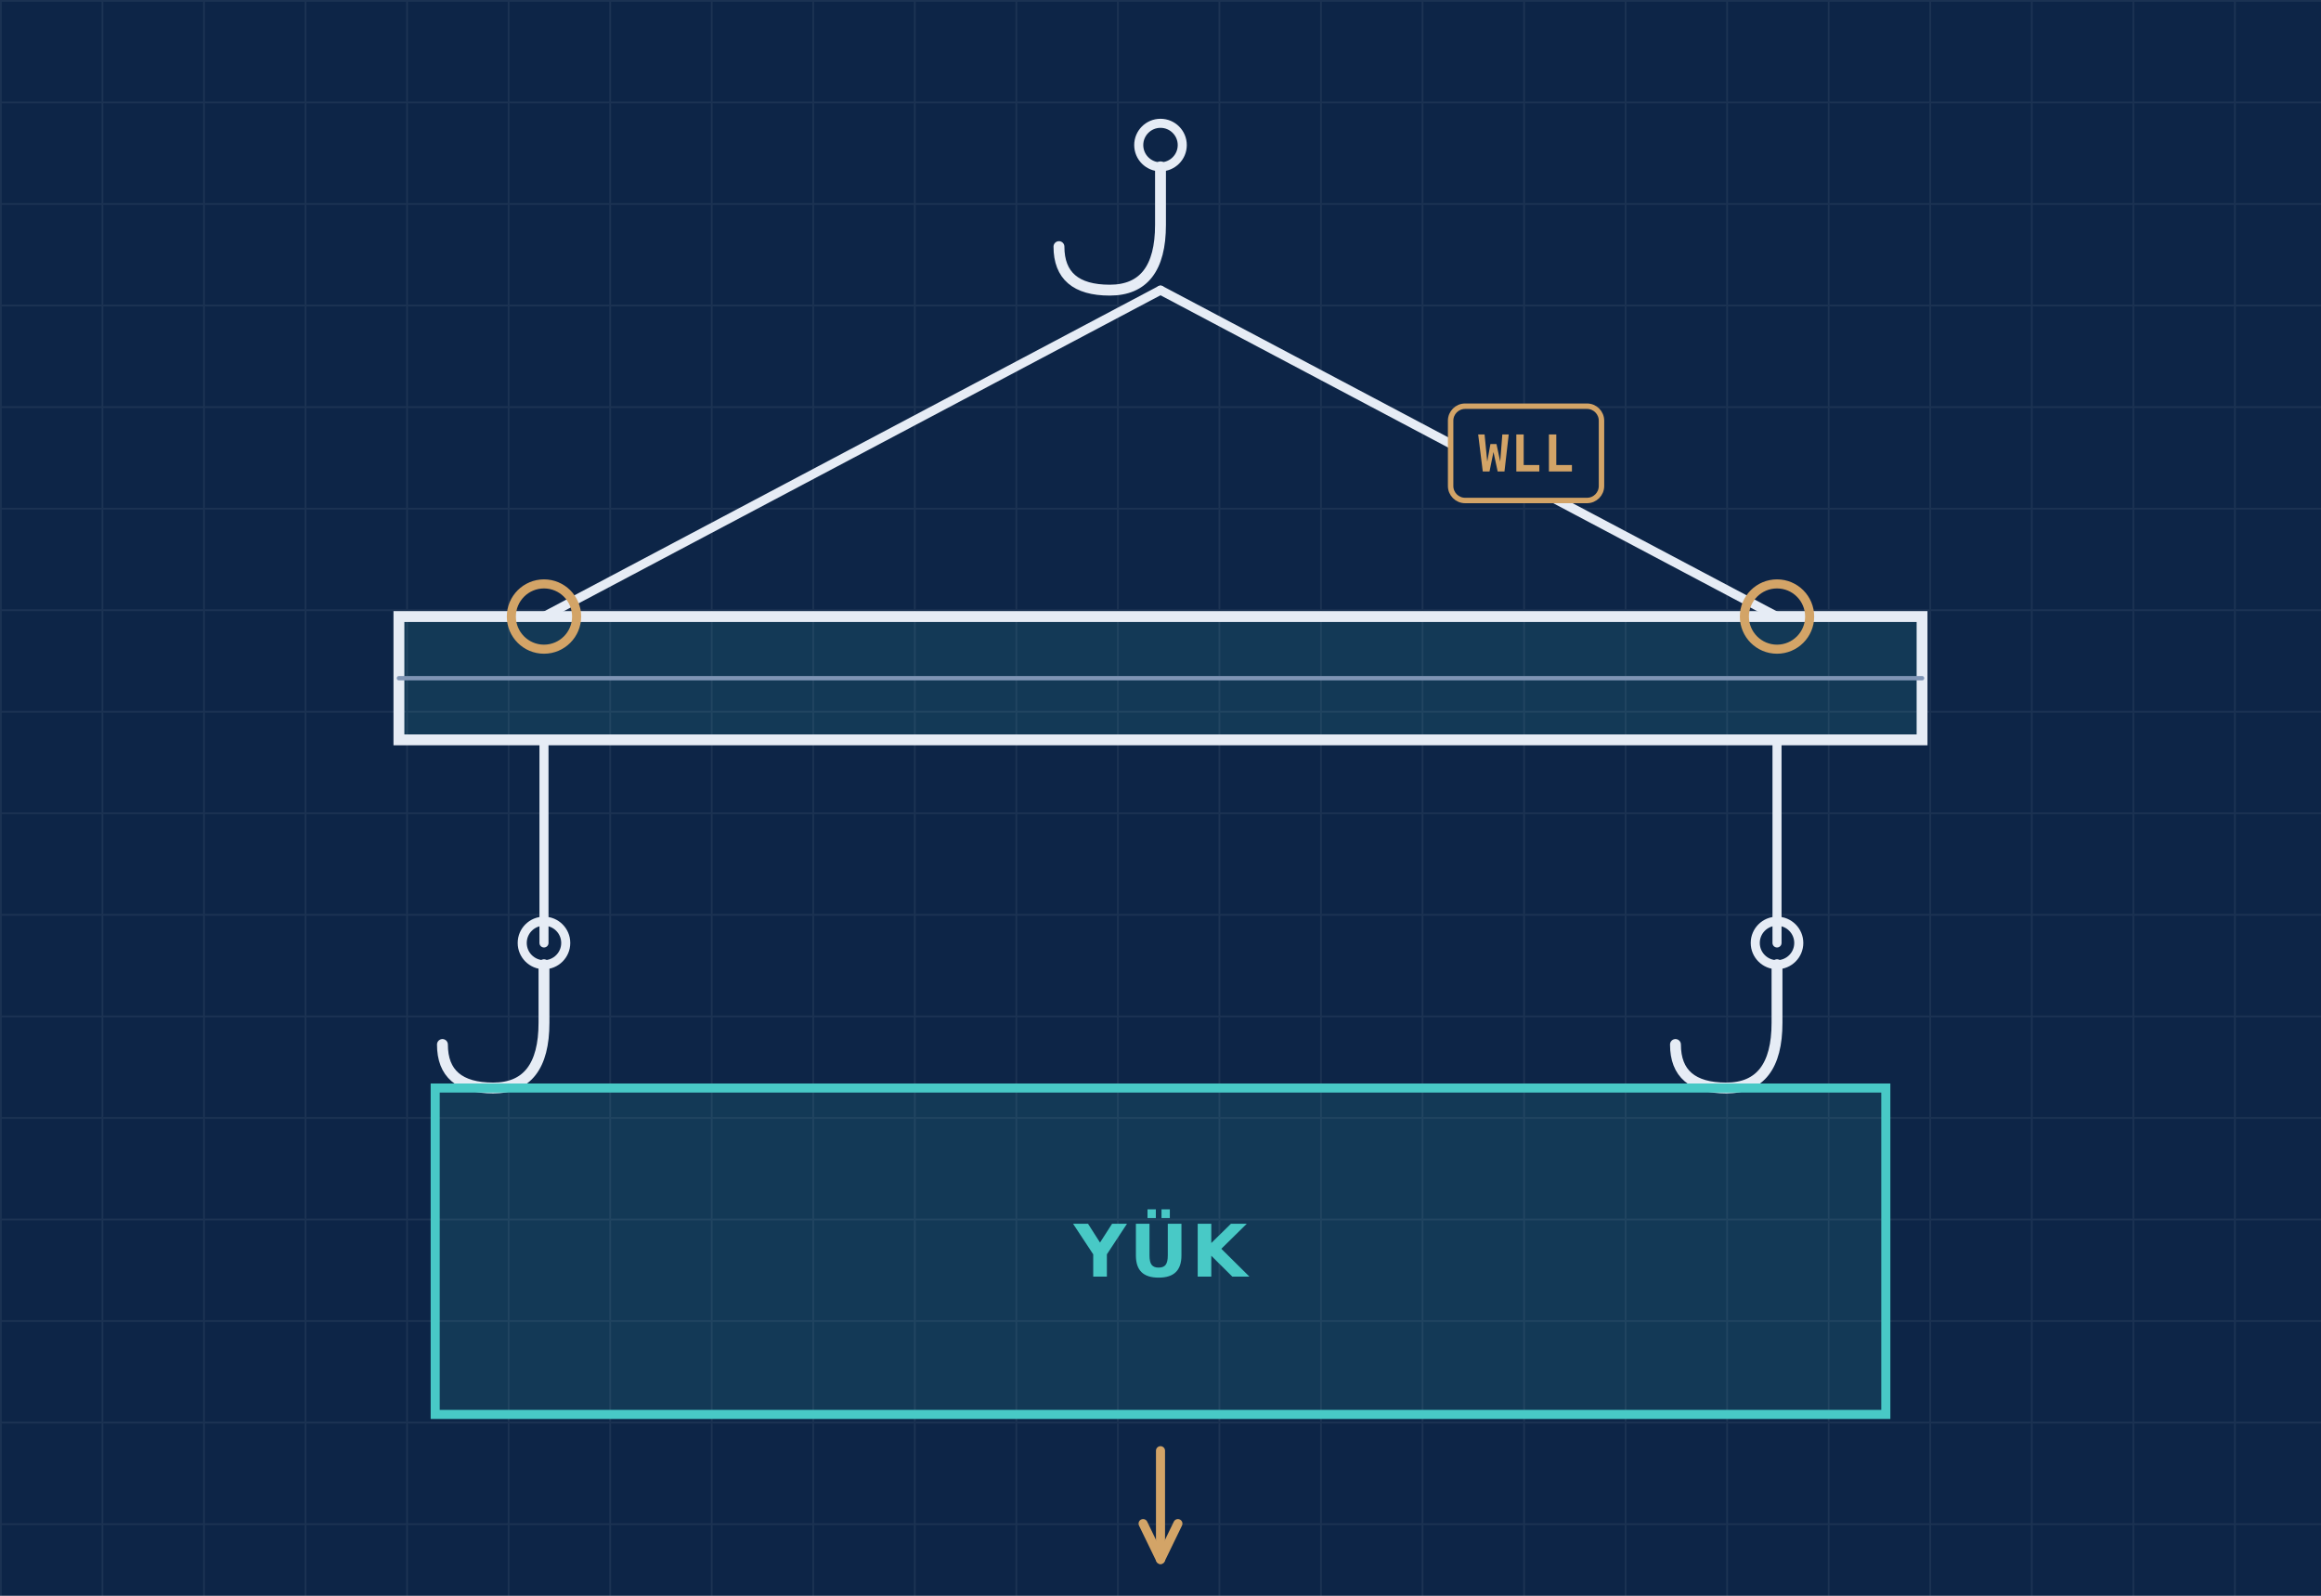
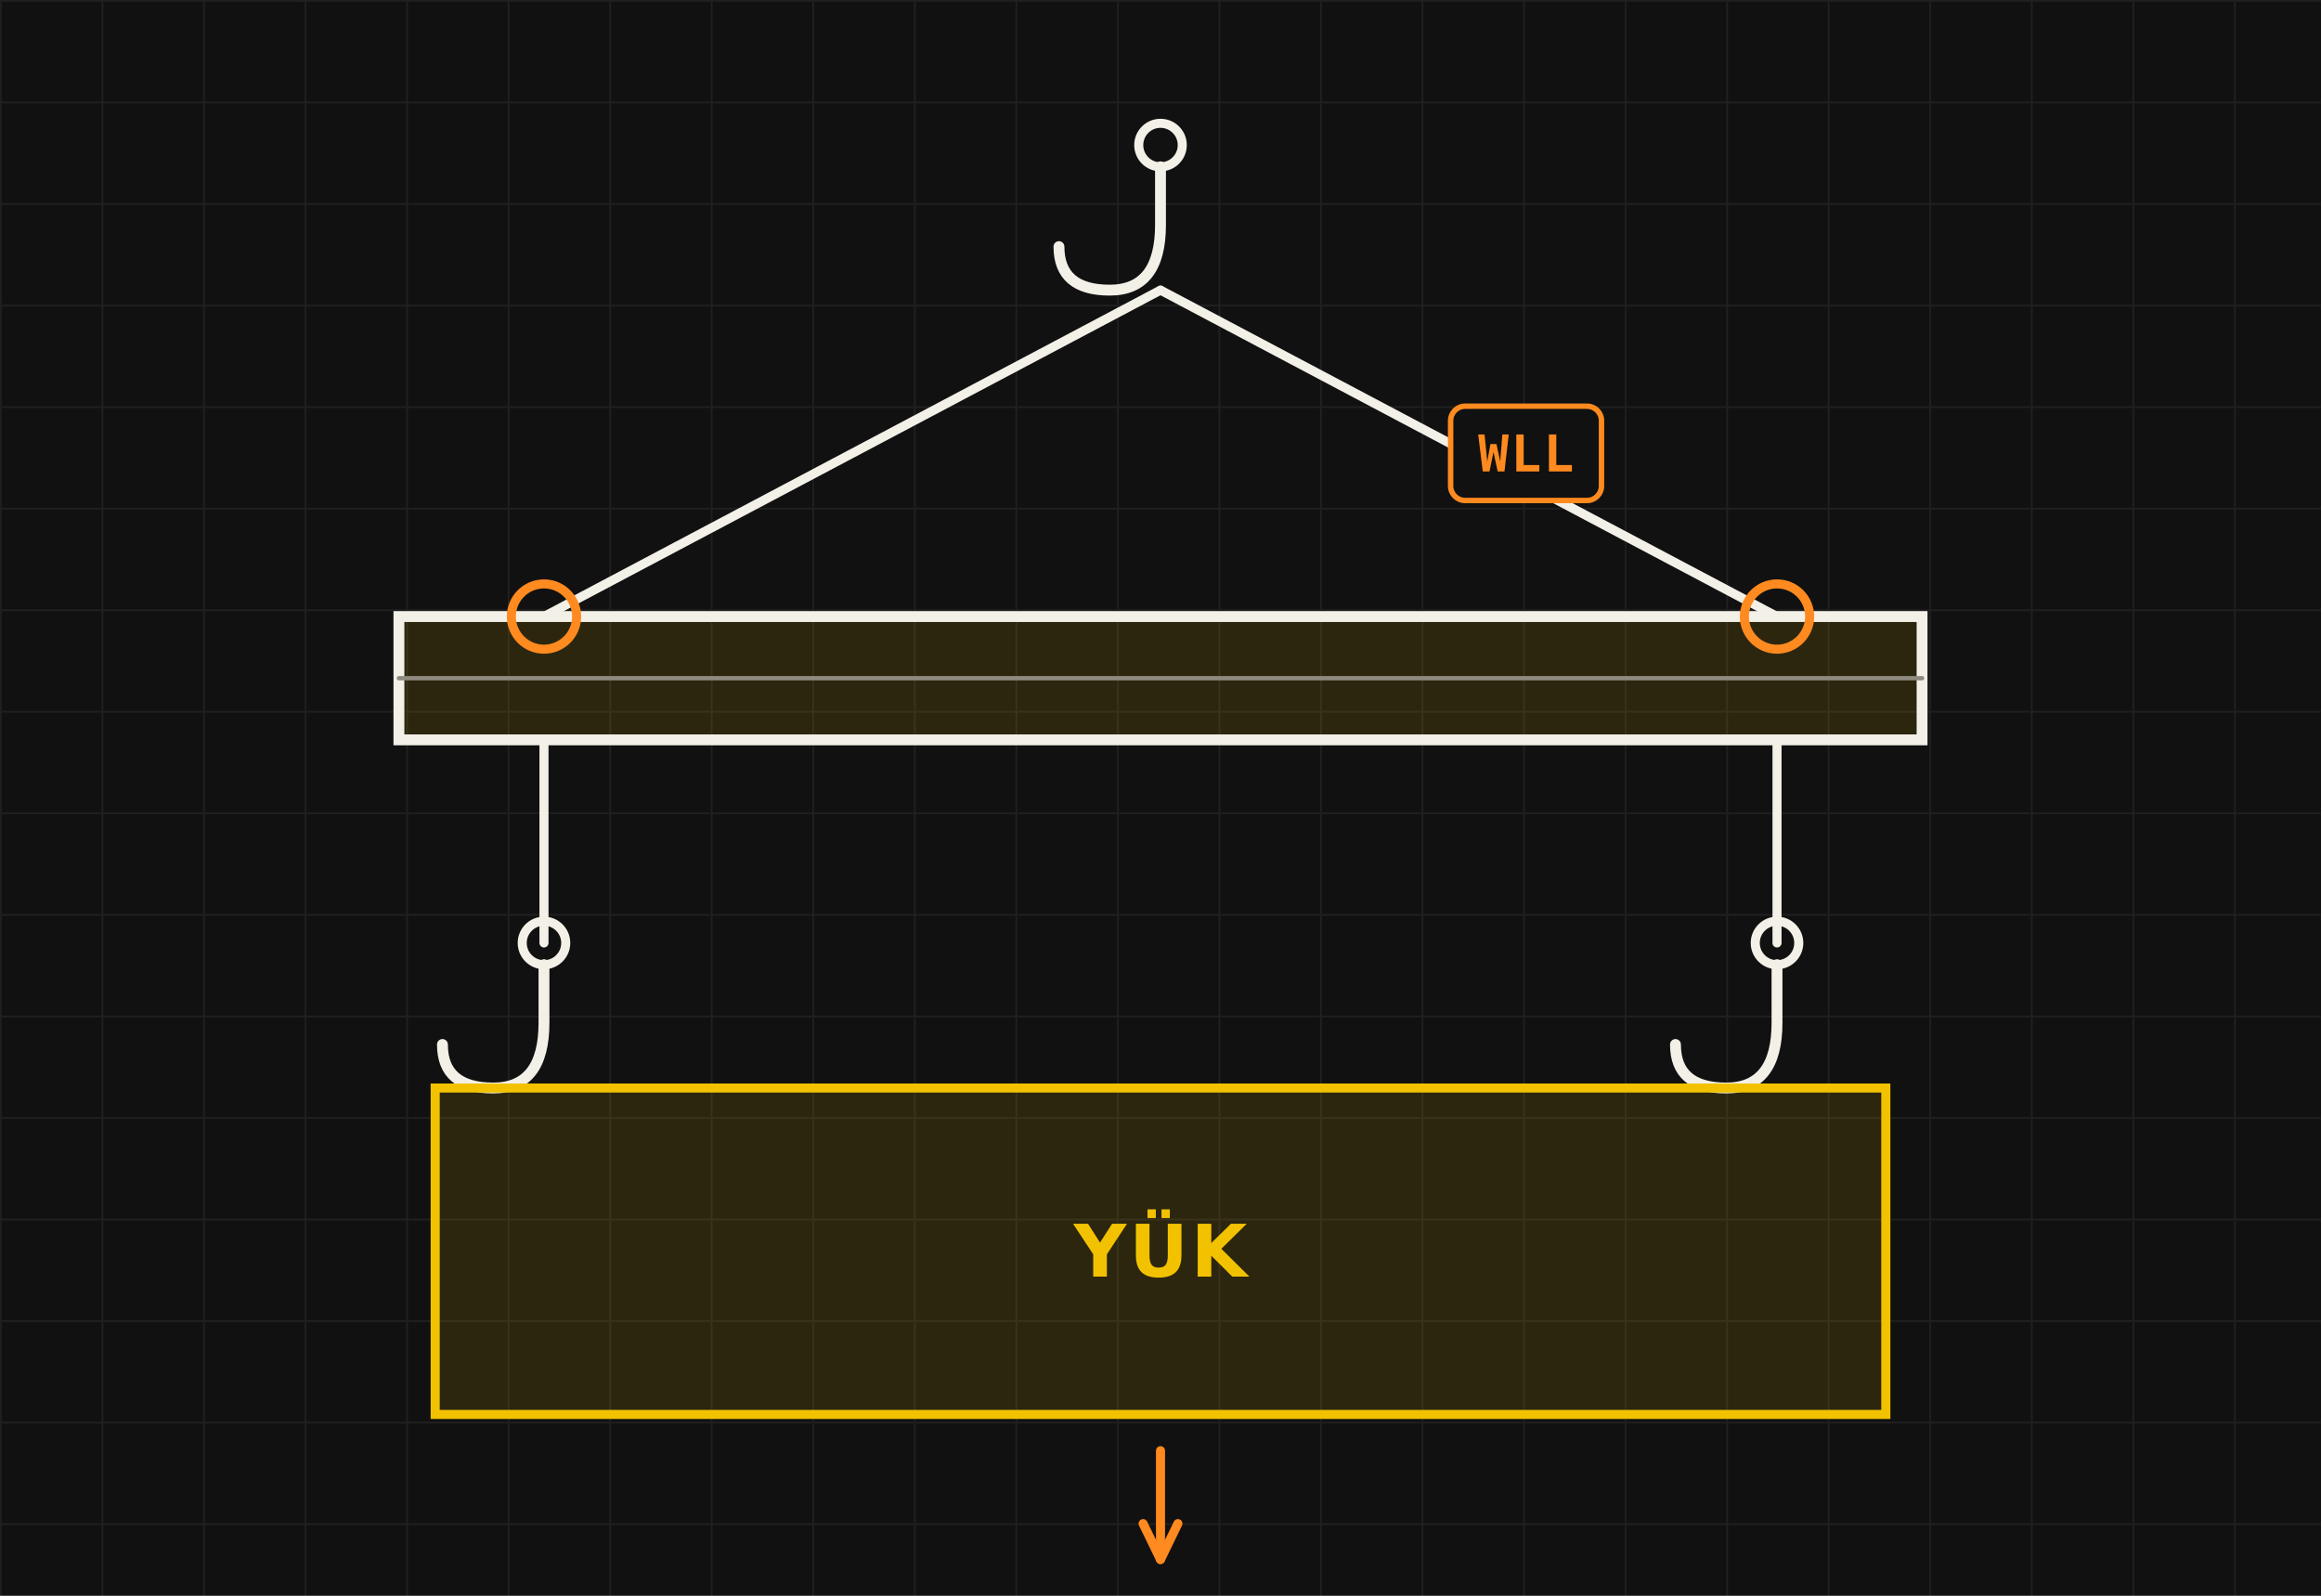
<svg xmlns="http://www.w3.org/2000/svg" viewBox="0 0 640 440" width="640" height="440" role="img" aria-label="Kaldırma Aparatı ve Travers Statik Hesabı: travers ile yük kaldırma çizimi">
  <defs>
    <pattern id="g" width="28" height="28" patternUnits="userSpaceOnUse">
      <path d="M28 0H0V28" fill="none" stroke="#ffffff" stroke-opacity=".06" />
    </pattern>
  </defs>
-   <rect width="640" height="440" fill="#0d2547" />
+   <rect width="640" height="440" fill="#111111" />
  <rect width="640" height="440" fill="url(#g)" />
-   <g transform="translate(0,0)">
-     <path d="M320 46 v16 q0 18 -14 18 q-14 0 -14 -12" stroke="#e6ecf5" stroke-width="3" fill="none" opacity="1" stroke-linecap="round" stroke-linejoin="round" />
-     <circle cx="320" cy="40" r="6" stroke="#e6ecf5" stroke-width="2.5" fill="none" opacity="1" />
-     <line x1="320" y1="80" x2="150" y2="170" stroke="#e6ecf5" stroke-width="2.5" opacity="1" stroke-linecap="round" />
-     <line x1="320" y1="80" x2="490" y2="170" stroke="#e6ecf5" stroke-width="2.5" opacity="1" stroke-linecap="round" />
-     <rect x="110" y="170" width="420" height="34" rx="0" stroke="#e6ecf5" stroke-width="3" fill="#48c9c61f" opacity="1" />
-     <line x1="110" y1="187" x2="530" y2="187" stroke="#7f95b5" stroke-width="1.2" opacity="1" stroke-linecap="round" />
-     <circle cx="150" cy="170" r="9" stroke="#d3a467" stroke-width="2.5" fill="none" opacity="1" />
-     <circle cx="490" cy="170" r="9" stroke="#d3a467" stroke-width="2.5" fill="none" opacity="1" />
-     <line x1="150" y1="204" x2="150" y2="260" stroke="#e6ecf5" stroke-width="2.5" opacity="1" stroke-linecap="round" />
-     <path d="M150 266 v16 q0 18 -14 18 q-14 0 -14 -12" stroke="#e6ecf5" stroke-width="3" fill="none" opacity="1" stroke-linecap="round" stroke-linejoin="round" />
-     <circle cx="150" cy="260" r="6" stroke="#e6ecf5" stroke-width="2.5" fill="none" opacity="1" />
-     <line x1="490" y1="204" x2="490" y2="260" stroke="#e6ecf5" stroke-width="2.5" opacity="1" stroke-linecap="round" />
-     <path d="M490 266 v16 q0 18 -14 18 q-14 0 -14 -12" stroke="#e6ecf5" stroke-width="3" fill="none" opacity="1" stroke-linecap="round" stroke-linejoin="round" />
-     <circle cx="490" cy="260" r="6" stroke="#e6ecf5" stroke-width="2.5" fill="none" opacity="1" />
-     <rect x="120" y="300" width="400" height="90" rx="0" stroke="#48c9c6" stroke-width="2.5" fill="#48c9c61f" opacity="1" />
-     <text x="320" y="352" font-size="20" fill="#48c9c6" text-anchor="middle" font-weight="700" font-family="Poppins,'DejaVu Sans',Arial,sans-serif" letter-spacing=".04em">YÜK</text>
-     <rect x="400" y="112" width="41.6" height="26" rx="4" stroke="#d3a467" stroke-width="1.5" fill="#0d2547" opacity="1" />
-     <text x="420.8" y="130" font-size="14" fill="#d3a467" text-anchor="middle" font-weight="600" font-family="'DejaVu Sans Mono',Menlo,monospace" letter-spacing=".04em">WLL</text>
-     <line x1="320" y1="400" x2="320" y2="430" stroke="#d3a467" stroke-width="2.5" opacity="1" stroke-linecap="round" />
-     <path d="M315.2 420.1 L320 430 L324.8 420.1" stroke="#d3a467" stroke-width="2.5" fill="none" opacity="1" stroke-linecap="round" stroke-linejoin="round" />
-   </g>
+   <path d="M320 46 v16 q0 18 -14 18 q-14 0 -14 -12" stroke="#f3f0e8" stroke-width="3" fill="none" opacity="1" stroke-linecap="round" stroke-linejoin="round" />
+   <circle cx="320" cy="40" r="6" stroke="#f3f0e8" stroke-width="2.5" fill="none" opacity="1" />
+   <line x1="320" y1="80" x2="150" y2="170" stroke="#f3f0e8" stroke-width="2.5" opacity="1" stroke-linecap="round" />
+   <line x1="320" y1="80" x2="490" y2="170" stroke="#f3f0e8" stroke-width="2.5" opacity="1" stroke-linecap="round" />
+   <rect x="110" y="170" width="420" height="34" rx="0" stroke="#f3f0e8" stroke-width="3" fill="#f2c2001f" opacity="1" />
+   <line x1="110" y1="187" x2="530" y2="187" stroke="#8f8a7f" stroke-width="1.2" opacity="1" stroke-linecap="round" />
+   <circle cx="150" cy="170" r="9" stroke="#ff8a1f" stroke-width="2.5" fill="none" opacity="1" />
+   <circle cx="490" cy="170" r="9" stroke="#ff8a1f" stroke-width="2.5" fill="none" opacity="1" />
+   <line x1="150" y1="204" x2="150" y2="260" stroke="#f3f0e8" stroke-width="2.5" opacity="1" stroke-linecap="round" />
+   <path d="M150 266 v16 q0 18 -14 18 q-14 0 -14 -12" stroke="#f3f0e8" stroke-width="3" fill="none" opacity="1" stroke-linecap="round" stroke-linejoin="round" />
+   <circle cx="150" cy="260" r="6" stroke="#f3f0e8" stroke-width="2.5" fill="none" opacity="1" />
+   <line x1="490" y1="204" x2="490" y2="260" stroke="#f3f0e8" stroke-width="2.5" opacity="1" stroke-linecap="round" />
+   <path d="M490 266 v16 q0 18 -14 18 q-14 0 -14 -12" stroke="#f3f0e8" stroke-width="3" fill="none" opacity="1" stroke-linecap="round" stroke-linejoin="round" />
+   <circle cx="490" cy="260" r="6" stroke="#f3f0e8" stroke-width="2.5" fill="none" opacity="1" />
+   <rect x="120" y="300" width="400" height="90" rx="0" stroke="#f2c200" stroke-width="2.5" fill="#f2c2001f" opacity="1" />
+   <text x="320" y="352" font-size="20" fill="#f2c200" text-anchor="middle" font-weight="700" font-family="Poppins,'DejaVu Sans',Arial,sans-serif" letter-spacing=".04em">YÜK</text>
+   <rect x="400" y="112" width="41.6" height="26" rx="4" stroke="#ff8a1f" stroke-width="1.5" fill="#111111" opacity="1" />
+   <text x="420.8" y="130" font-size="14" fill="#ff8a1f" text-anchor="middle" font-weight="600" font-family="'DejaVu Sans Mono',Menlo,monospace" letter-spacing=".04em">WLL</text>
+   <line x1="320" y1="400" x2="320" y2="430" stroke="#ff8a1f" stroke-width="2.5" opacity="1" stroke-linecap="round" />
+   <path d="M315.2 420.1 L320 430 L324.8 420.1" stroke="#ff8a1f" stroke-width="2.5" fill="none" opacity="1" stroke-linecap="round" stroke-linejoin="round" />
</svg>
